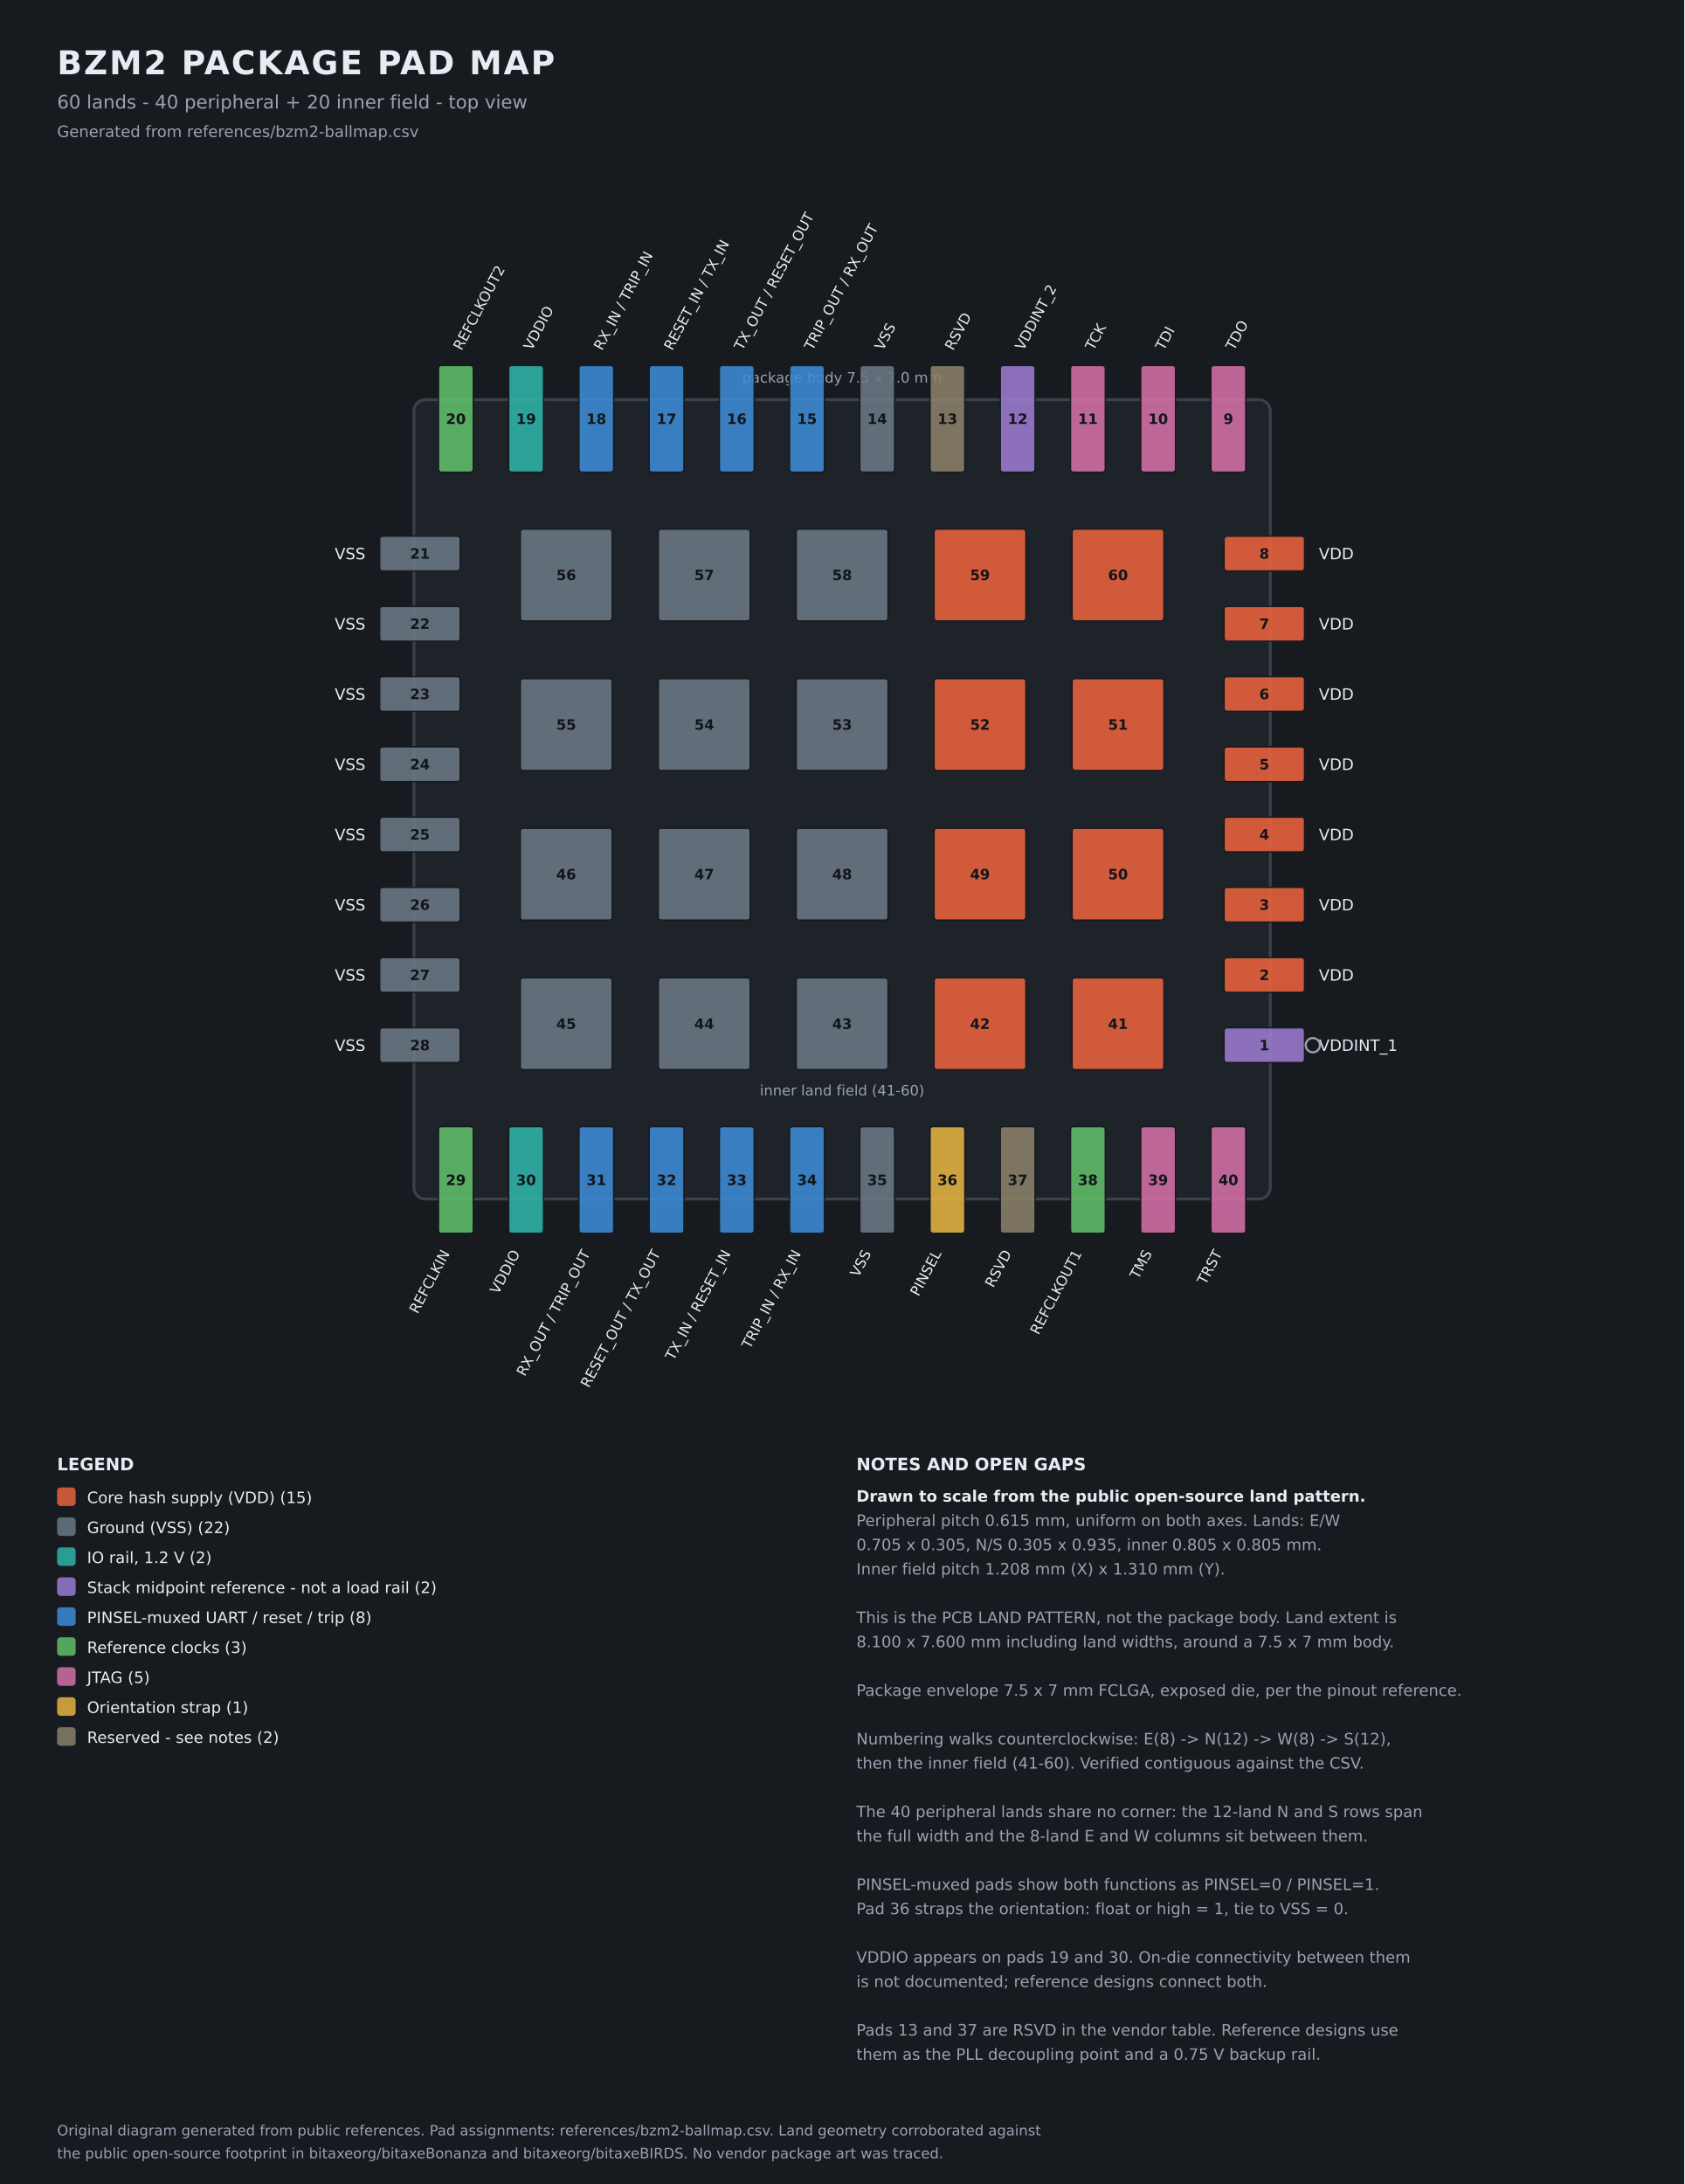
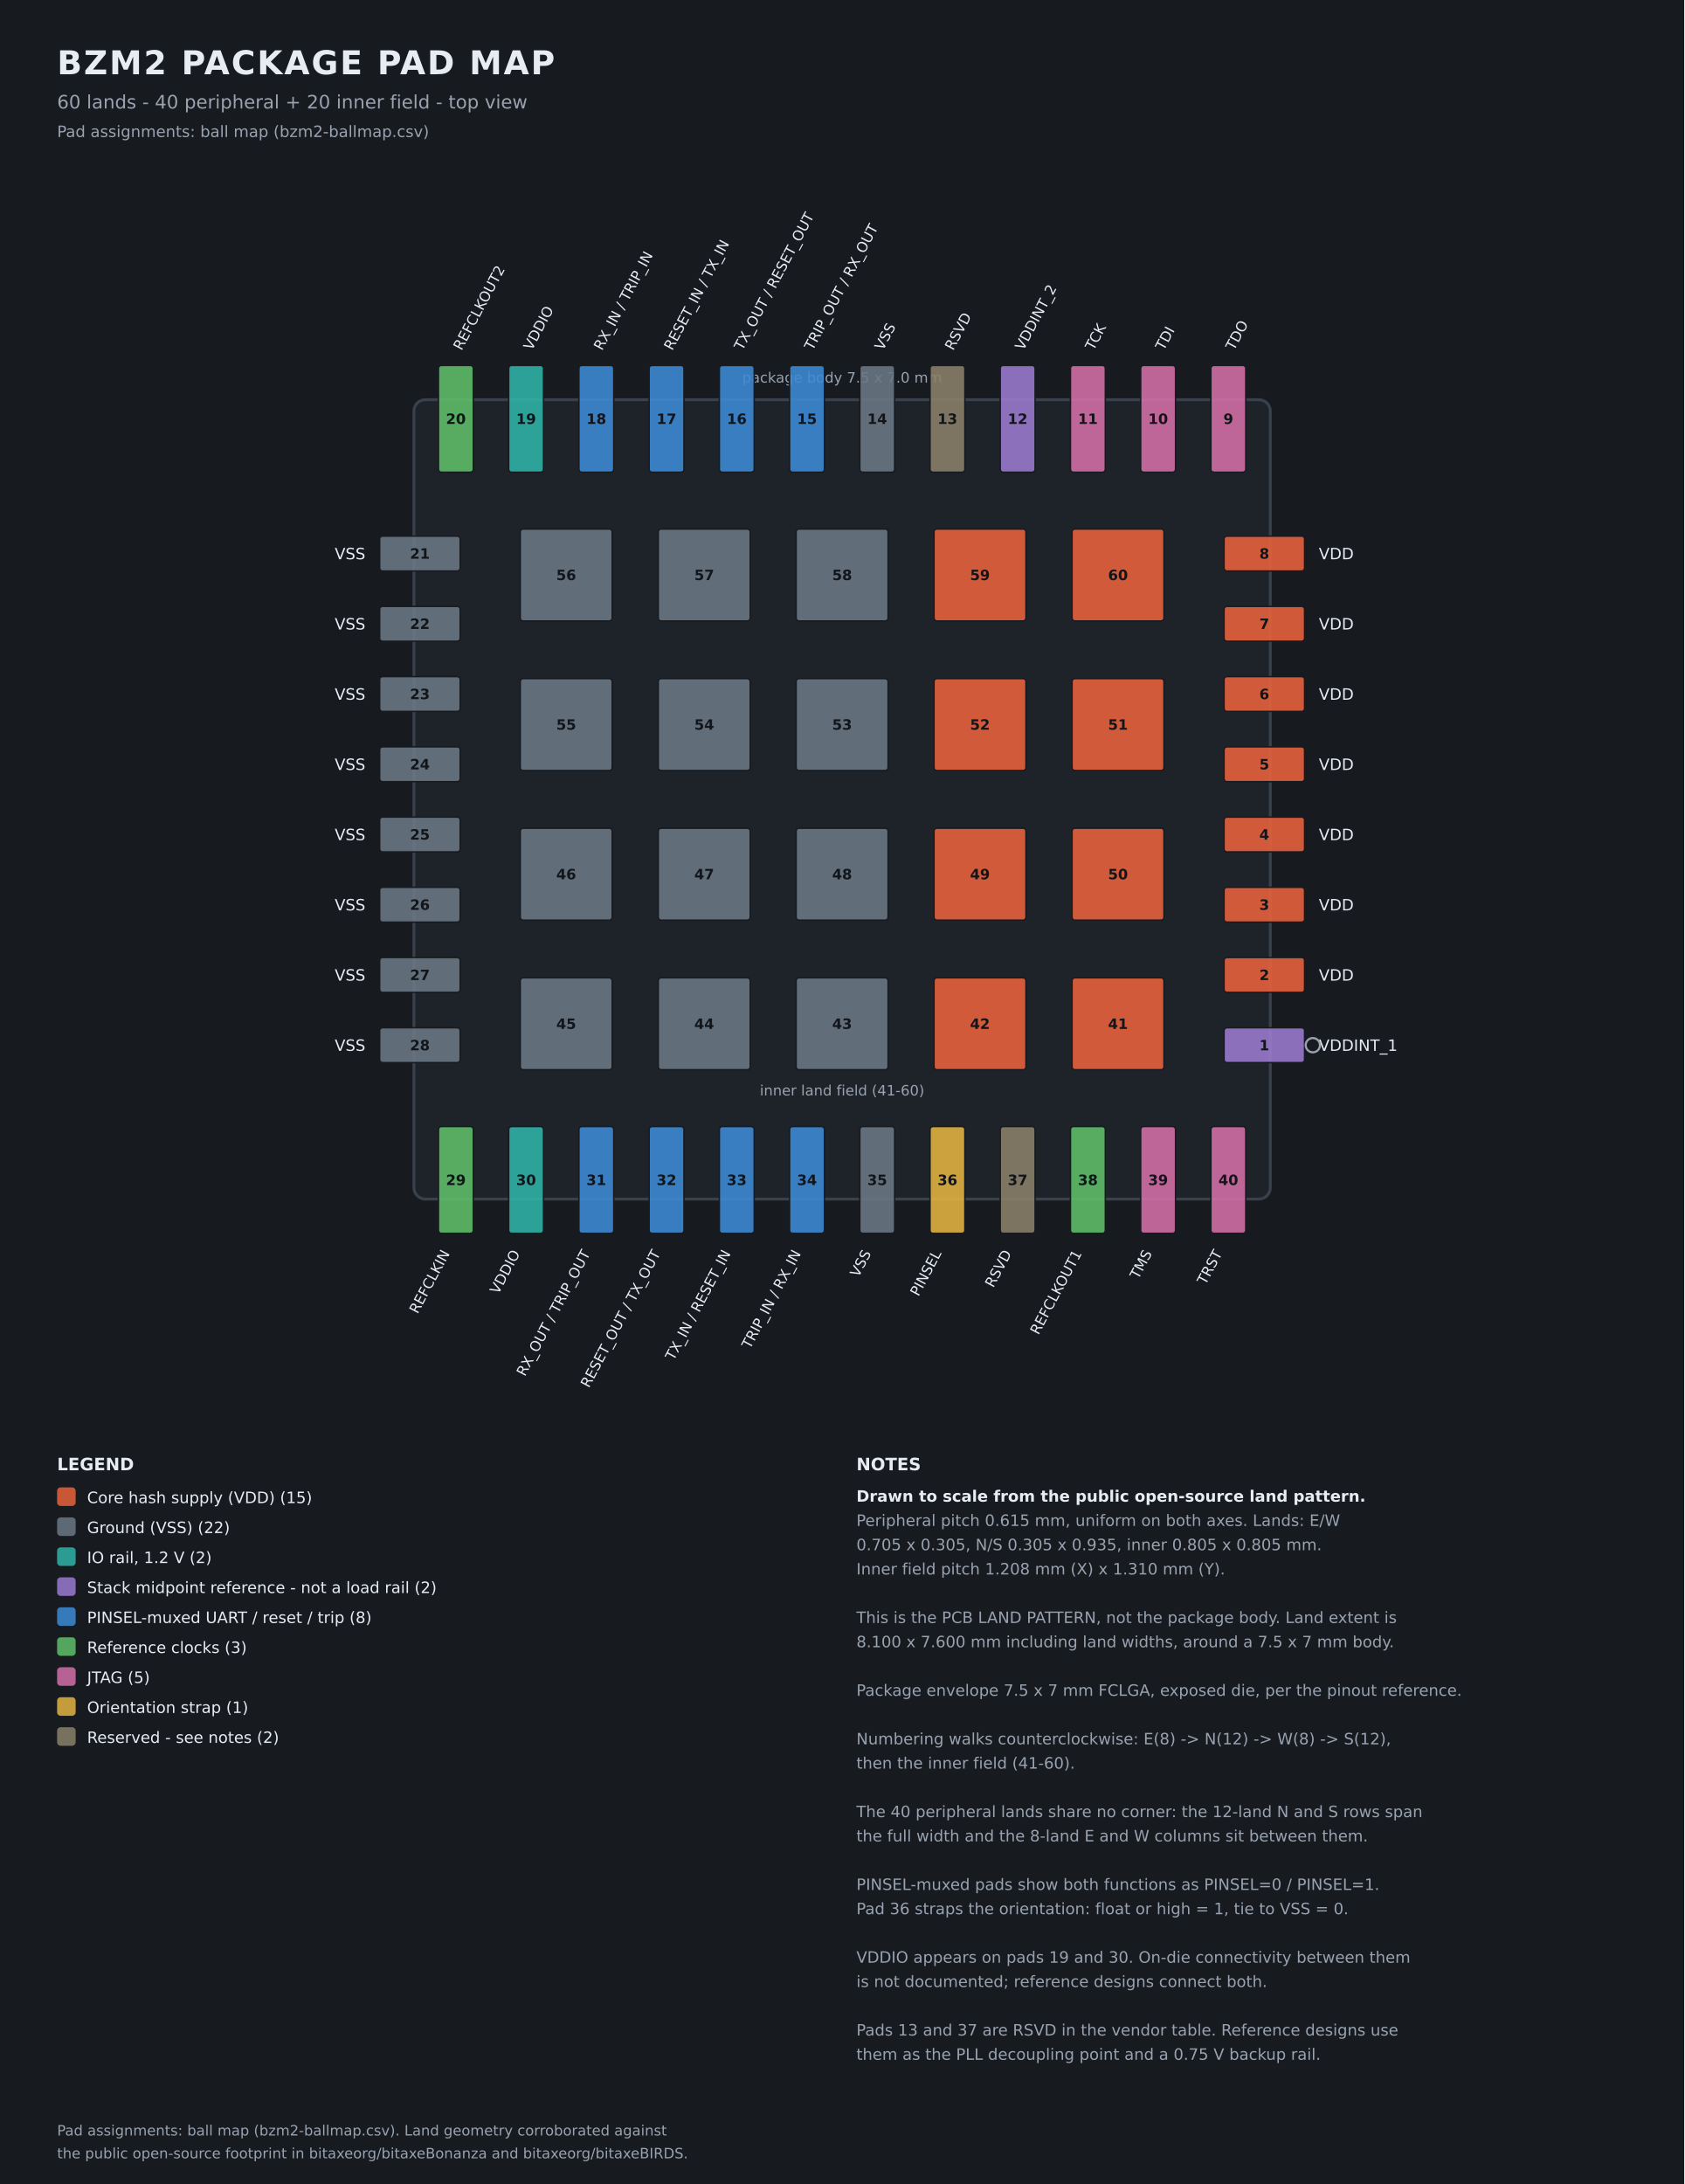
<svg xmlns="http://www.w3.org/2000/svg" viewBox="0 0 1180 1530" width="1180" height="1530" font-family="Ubuntu, 'DejaVu Sans', 'Segoe UI', Helvetica, Arial, sans-serif" role="img" aria-label="BZM2 package pad map, 60 lands, generated from the public ballmap CSV">
  <rect width="1180" height="1530" fill="#171a1f" />
  <text x="40" y="52" font-family="Orbitron, Ubuntu, 'DejaVu Sans', Helvetica, Arial, sans-serif" font-size="23" font-weight="700" fill="#e7ecf2" letter-spacing="1.2">BZM2 PACKAGE PAD MAP</text>
  <text x="40.0" y="76.0" font-family="Ubuntu, 'DejaVu Sans', 'Segoe UI', Helvetica, Arial, sans-serif" font-size="13" font-weight="500" fill="#98a2b0" text-anchor="start">60 lands - 40 peripheral + 20 inner field - top view</text>
-   <text x="40.0" y="96.0" font-family="Ubuntu, 'DejaVu Sans', 'Segoe UI', Helvetica, Arial, sans-serif" font-size="11" font-weight="500" fill="#98a2b0" text-anchor="start">Generated from references/bzm2-ballmap.csv</text>
+   <text x="40.0" y="96.0" font-family="Ubuntu, 'DejaVu Sans', 'Segoe UI', Helvetica, Arial, sans-serif" font-size="11" font-weight="500" fill="#98a2b0" text-anchor="start">Pad assignments: ball map (bzm2-ballmap.csv)</text>
  <rect x="290.0" y="280.0" width="600.0" height="560.0" rx="8" fill="#1e232a" stroke="#39414d" stroke-width="2" />
  <text x="590.0" y="268.0" font-family="Ubuntu, 'DejaVu Sans', 'Segoe UI', Helvetica, Arial, sans-serif" font-size="10" font-weight="500" fill="#98a2b0" text-anchor="middle">package body 7.5 x 7.0 mm</text>
  <rect x="857.6" y="720.0" width="56.4" height="24.4" rx="2" fill="#9a7bd0" fill-opacity="0.88" stroke="#171a1f" stroke-width="1" />
  <text x="885.8" y="735.8" font-family="Ubuntu, 'DejaVu Sans', 'Segoe UI', Helvetica, Arial, sans-serif" font-size="10" font-weight="700" fill="#12151a" text-anchor="middle">1</text>
  <text x="924.0" y="736.2" font-family="Ubuntu, 'DejaVu Sans', 'Segoe UI', Helvetica, Arial, sans-serif" font-size="11" font-weight="500" fill="#e7ecf2" text-anchor="start">VDDINT_1</text>
  <rect x="857.6" y="670.8" width="56.4" height="24.4" rx="2" fill="#e8623c" fill-opacity="0.88" stroke="#171a1f" stroke-width="1" />
  <text x="885.8" y="686.6" font-family="Ubuntu, 'DejaVu Sans', 'Segoe UI', Helvetica, Arial, sans-serif" font-size="10" font-weight="700" fill="#12151a" text-anchor="middle">2</text>
  <text x="924.0" y="687.0" font-family="Ubuntu, 'DejaVu Sans', 'Segoe UI', Helvetica, Arial, sans-serif" font-size="11" font-weight="500" fill="#e7ecf2" text-anchor="start">VDD</text>
  <rect x="857.6" y="621.6" width="56.4" height="24.4" rx="2" fill="#e8623c" fill-opacity="0.88" stroke="#171a1f" stroke-width="1" />
  <text x="885.8" y="637.4" font-family="Ubuntu, 'DejaVu Sans', 'Segoe UI', Helvetica, Arial, sans-serif" font-size="10" font-weight="700" fill="#12151a" text-anchor="middle">3</text>
  <text x="924.0" y="637.8" font-family="Ubuntu, 'DejaVu Sans', 'Segoe UI', Helvetica, Arial, sans-serif" font-size="11" font-weight="500" fill="#e7ecf2" text-anchor="start">VDD</text>
  <rect x="857.6" y="572.4" width="56.4" height="24.4" rx="2" fill="#e8623c" fill-opacity="0.88" stroke="#171a1f" stroke-width="1" />
  <text x="885.8" y="588.2" font-family="Ubuntu, 'DejaVu Sans', 'Segoe UI', Helvetica, Arial, sans-serif" font-size="10" font-weight="700" fill="#12151a" text-anchor="middle">4</text>
  <text x="924.0" y="588.6" font-family="Ubuntu, 'DejaVu Sans', 'Segoe UI', Helvetica, Arial, sans-serif" font-size="11" font-weight="500" fill="#e7ecf2" text-anchor="start">VDD</text>
  <rect x="857.6" y="523.2" width="56.4" height="24.4" rx="2" fill="#e8623c" fill-opacity="0.88" stroke="#171a1f" stroke-width="1" />
  <text x="885.8" y="539.0" font-family="Ubuntu, 'DejaVu Sans', 'Segoe UI', Helvetica, Arial, sans-serif" font-size="10" font-weight="700" fill="#12151a" text-anchor="middle">5</text>
  <text x="924.0" y="539.4" font-family="Ubuntu, 'DejaVu Sans', 'Segoe UI', Helvetica, Arial, sans-serif" font-size="11" font-weight="500" fill="#e7ecf2" text-anchor="start">VDD</text>
  <rect x="857.6" y="474.0" width="56.4" height="24.4" rx="2" fill="#e8623c" fill-opacity="0.88" stroke="#171a1f" stroke-width="1" />
  <text x="885.8" y="489.8" font-family="Ubuntu, 'DejaVu Sans', 'Segoe UI', Helvetica, Arial, sans-serif" font-size="10" font-weight="700" fill="#12151a" text-anchor="middle">6</text>
  <text x="924.0" y="490.2" font-family="Ubuntu, 'DejaVu Sans', 'Segoe UI', Helvetica, Arial, sans-serif" font-size="11" font-weight="500" fill="#e7ecf2" text-anchor="start">VDD</text>
  <rect x="857.6" y="424.8" width="56.4" height="24.4" rx="2" fill="#e8623c" fill-opacity="0.88" stroke="#171a1f" stroke-width="1" />
  <text x="885.8" y="440.6" font-family="Ubuntu, 'DejaVu Sans', 'Segoe UI', Helvetica, Arial, sans-serif" font-size="10" font-weight="700" fill="#12151a" text-anchor="middle">7</text>
  <text x="924.0" y="441.0" font-family="Ubuntu, 'DejaVu Sans', 'Segoe UI', Helvetica, Arial, sans-serif" font-size="11" font-weight="500" fill="#e7ecf2" text-anchor="start">VDD</text>
  <rect x="857.6" y="375.6" width="56.4" height="24.4" rx="2" fill="#e8623c" fill-opacity="0.88" stroke="#171a1f" stroke-width="1" />
  <text x="885.8" y="391.4" font-family="Ubuntu, 'DejaVu Sans', 'Segoe UI', Helvetica, Arial, sans-serif" font-size="10" font-weight="700" fill="#12151a" text-anchor="middle">8</text>
  <text x="924.0" y="391.8" font-family="Ubuntu, 'DejaVu Sans', 'Segoe UI', Helvetica, Arial, sans-serif" font-size="11" font-weight="500" fill="#e7ecf2" text-anchor="start">VDD</text>
  <rect x="848.4" y="256.0" width="24.4" height="74.8" rx="2" fill="#d46fa8" fill-opacity="0.88" stroke="#171a1f" stroke-width="1" />
  <text x="860.6" y="297.0" font-family="Ubuntu, 'DejaVu Sans', 'Segoe UI', Helvetica, Arial, sans-serif" font-size="10" font-weight="700" fill="#12151a" text-anchor="middle">9</text>
  <text x="864.6" y="246.0" font-family="Ubuntu, 'DejaVu Sans', 'Segoe UI', Helvetica, Arial, sans-serif" font-size="10" font-weight="500" fill="#e7ecf2" text-anchor="start" transform="rotate(-62 864.6 246.0)">TDO</text>
  <rect x="799.2" y="256.0" width="24.4" height="74.8" rx="2" fill="#d46fa8" fill-opacity="0.88" stroke="#171a1f" stroke-width="1" />
  <text x="811.4" y="297.0" font-family="Ubuntu, 'DejaVu Sans', 'Segoe UI', Helvetica, Arial, sans-serif" font-size="10" font-weight="700" fill="#12151a" text-anchor="middle">10</text>
  <text x="815.4" y="246.0" font-family="Ubuntu, 'DejaVu Sans', 'Segoe UI', Helvetica, Arial, sans-serif" font-size="10" font-weight="500" fill="#e7ecf2" text-anchor="start" transform="rotate(-62 815.4 246.0)">TDI</text>
  <rect x="750.0" y="256.0" width="24.4" height="74.8" rx="2" fill="#d46fa8" fill-opacity="0.88" stroke="#171a1f" stroke-width="1" />
  <text x="762.2" y="297.0" font-family="Ubuntu, 'DejaVu Sans', 'Segoe UI', Helvetica, Arial, sans-serif" font-size="10" font-weight="700" fill="#12151a" text-anchor="middle">11</text>
  <text x="766.2" y="246.0" font-family="Ubuntu, 'DejaVu Sans', 'Segoe UI', Helvetica, Arial, sans-serif" font-size="10" font-weight="500" fill="#e7ecf2" text-anchor="start" transform="rotate(-62 766.2 246.0)">TCK</text>
  <rect x="700.8" y="256.0" width="24.4" height="74.8" rx="2" fill="#9a7bd0" fill-opacity="0.88" stroke="#171a1f" stroke-width="1" />
  <text x="713.0" y="297.0" font-family="Ubuntu, 'DejaVu Sans', 'Segoe UI', Helvetica, Arial, sans-serif" font-size="10" font-weight="700" fill="#12151a" text-anchor="middle">12</text>
  <text x="717.0" y="246.0" font-family="Ubuntu, 'DejaVu Sans', 'Segoe UI', Helvetica, Arial, sans-serif" font-size="10" font-weight="500" fill="#e7ecf2" text-anchor="start" transform="rotate(-62 717.0 246.0)">VDDINT_2</text>
  <rect x="651.6" y="256.0" width="24.4" height="74.8" rx="2" fill="#8a8069" fill-opacity="0.88" stroke="#171a1f" stroke-width="1" />
  <text x="663.8" y="297.0" font-family="Ubuntu, 'DejaVu Sans', 'Segoe UI', Helvetica, Arial, sans-serif" font-size="10" font-weight="700" fill="#12151a" text-anchor="middle">13</text>
  <text x="667.8" y="246.0" font-family="Ubuntu, 'DejaVu Sans', 'Segoe UI', Helvetica, Arial, sans-serif" font-size="10" font-weight="500" fill="#e7ecf2" text-anchor="start" transform="rotate(-62 667.8 246.0)">RSVD</text>
  <rect x="602.4" y="256.0" width="24.4" height="74.8" rx="2" fill="#6b7785" fill-opacity="0.88" stroke="#171a1f" stroke-width="1" />
  <text x="614.6" y="297.0" font-family="Ubuntu, 'DejaVu Sans', 'Segoe UI', Helvetica, Arial, sans-serif" font-size="10" font-weight="700" fill="#12151a" text-anchor="middle">14</text>
  <text x="618.6" y="246.0" font-family="Ubuntu, 'DejaVu Sans', 'Segoe UI', Helvetica, Arial, sans-serif" font-size="10" font-weight="500" fill="#e7ecf2" text-anchor="start" transform="rotate(-62 618.6 246.0)">VSS</text>
  <rect x="553.2" y="256.0" width="24.4" height="74.8" rx="2" fill="#3d8bd4" fill-opacity="0.88" stroke="#171a1f" stroke-width="1" />
  <text x="565.4" y="297.0" font-family="Ubuntu, 'DejaVu Sans', 'Segoe UI', Helvetica, Arial, sans-serif" font-size="10" font-weight="700" fill="#12151a" text-anchor="middle">15</text>
  <text x="569.4" y="246.0" font-family="Ubuntu, 'DejaVu Sans', 'Segoe UI', Helvetica, Arial, sans-serif" font-size="10" font-weight="500" fill="#e7ecf2" text-anchor="start" transform="rotate(-62 569.4 246.0)">TRIP_OUT / RX_OUT</text>
  <rect x="504.0" y="256.0" width="24.4" height="74.8" rx="2" fill="#3d8bd4" fill-opacity="0.88" stroke="#171a1f" stroke-width="1" />
  <text x="516.2" y="297.0" font-family="Ubuntu, 'DejaVu Sans', 'Segoe UI', Helvetica, Arial, sans-serif" font-size="10" font-weight="700" fill="#12151a" text-anchor="middle">16</text>
  <text x="520.2" y="246.0" font-family="Ubuntu, 'DejaVu Sans', 'Segoe UI', Helvetica, Arial, sans-serif" font-size="10" font-weight="500" fill="#e7ecf2" text-anchor="start" transform="rotate(-62 520.2 246.0)">TX_OUT / RESET_OUT</text>
  <rect x="454.8" y="256.0" width="24.4" height="74.8" rx="2" fill="#3d8bd4" fill-opacity="0.88" stroke="#171a1f" stroke-width="1" />
  <text x="467.0" y="297.0" font-family="Ubuntu, 'DejaVu Sans', 'Segoe UI', Helvetica, Arial, sans-serif" font-size="10" font-weight="700" fill="#12151a" text-anchor="middle">17</text>
  <text x="471.0" y="246.0" font-family="Ubuntu, 'DejaVu Sans', 'Segoe UI', Helvetica, Arial, sans-serif" font-size="10" font-weight="500" fill="#e7ecf2" text-anchor="start" transform="rotate(-62 471.0 246.0)">RESET_IN / TX_IN</text>
  <rect x="405.6" y="256.0" width="24.4" height="74.8" rx="2" fill="#3d8bd4" fill-opacity="0.88" stroke="#171a1f" stroke-width="1" />
  <text x="417.8" y="297.0" font-family="Ubuntu, 'DejaVu Sans', 'Segoe UI', Helvetica, Arial, sans-serif" font-size="10" font-weight="700" fill="#12151a" text-anchor="middle">18</text>
  <text x="421.8" y="246.0" font-family="Ubuntu, 'DejaVu Sans', 'Segoe UI', Helvetica, Arial, sans-serif" font-size="10" font-weight="500" fill="#e7ecf2" text-anchor="start" transform="rotate(-62 421.8 246.0)">RX_IN / TRIP_IN</text>
  <rect x="356.4" y="256.0" width="24.4" height="74.8" rx="2" fill="#2fb3a8" fill-opacity="0.88" stroke="#171a1f" stroke-width="1" />
  <text x="368.6" y="297.0" font-family="Ubuntu, 'DejaVu Sans', 'Segoe UI', Helvetica, Arial, sans-serif" font-size="10" font-weight="700" fill="#12151a" text-anchor="middle">19</text>
  <text x="372.6" y="246.0" font-family="Ubuntu, 'DejaVu Sans', 'Segoe UI', Helvetica, Arial, sans-serif" font-size="10" font-weight="500" fill="#e7ecf2" text-anchor="start" transform="rotate(-62 372.6 246.0)">VDDIO</text>
  <rect x="307.2" y="256.0" width="24.4" height="74.8" rx="2" fill="#5fbf6a" fill-opacity="0.88" stroke="#171a1f" stroke-width="1" />
  <text x="319.4" y="297.0" font-family="Ubuntu, 'DejaVu Sans', 'Segoe UI', Helvetica, Arial, sans-serif" font-size="10" font-weight="700" fill="#12151a" text-anchor="middle">20</text>
  <text x="323.4" y="246.0" font-family="Ubuntu, 'DejaVu Sans', 'Segoe UI', Helvetica, Arial, sans-serif" font-size="10" font-weight="500" fill="#e7ecf2" text-anchor="start" transform="rotate(-62 323.4 246.0)">REFCLKOUT2</text>
  <rect x="266.0" y="375.6" width="56.4" height="24.4" rx="2" fill="#6b7785" fill-opacity="0.88" stroke="#171a1f" stroke-width="1" />
  <text x="294.2" y="391.4" font-family="Ubuntu, 'DejaVu Sans', 'Segoe UI', Helvetica, Arial, sans-serif" font-size="10" font-weight="700" fill="#12151a" text-anchor="middle">21</text>
  <text x="256.0" y="391.8" font-family="Ubuntu, 'DejaVu Sans', 'Segoe UI', Helvetica, Arial, sans-serif" font-size="11" font-weight="500" fill="#e7ecf2" text-anchor="end">VSS</text>
  <rect x="266.0" y="424.8" width="56.4" height="24.4" rx="2" fill="#6b7785" fill-opacity="0.88" stroke="#171a1f" stroke-width="1" />
  <text x="294.2" y="440.6" font-family="Ubuntu, 'DejaVu Sans', 'Segoe UI', Helvetica, Arial, sans-serif" font-size="10" font-weight="700" fill="#12151a" text-anchor="middle">22</text>
  <text x="256.0" y="441.0" font-family="Ubuntu, 'DejaVu Sans', 'Segoe UI', Helvetica, Arial, sans-serif" font-size="11" font-weight="500" fill="#e7ecf2" text-anchor="end">VSS</text>
  <rect x="266.0" y="474.0" width="56.4" height="24.4" rx="2" fill="#6b7785" fill-opacity="0.88" stroke="#171a1f" stroke-width="1" />
  <text x="294.2" y="489.8" font-family="Ubuntu, 'DejaVu Sans', 'Segoe UI', Helvetica, Arial, sans-serif" font-size="10" font-weight="700" fill="#12151a" text-anchor="middle">23</text>
  <text x="256.0" y="490.2" font-family="Ubuntu, 'DejaVu Sans', 'Segoe UI', Helvetica, Arial, sans-serif" font-size="11" font-weight="500" fill="#e7ecf2" text-anchor="end">VSS</text>
  <rect x="266.0" y="523.2" width="56.4" height="24.4" rx="2" fill="#6b7785" fill-opacity="0.88" stroke="#171a1f" stroke-width="1" />
  <text x="294.2" y="539.0" font-family="Ubuntu, 'DejaVu Sans', 'Segoe UI', Helvetica, Arial, sans-serif" font-size="10" font-weight="700" fill="#12151a" text-anchor="middle">24</text>
  <text x="256.0" y="539.4" font-family="Ubuntu, 'DejaVu Sans', 'Segoe UI', Helvetica, Arial, sans-serif" font-size="11" font-weight="500" fill="#e7ecf2" text-anchor="end">VSS</text>
  <rect x="266.0" y="572.4" width="56.4" height="24.4" rx="2" fill="#6b7785" fill-opacity="0.88" stroke="#171a1f" stroke-width="1" />
  <text x="294.2" y="588.2" font-family="Ubuntu, 'DejaVu Sans', 'Segoe UI', Helvetica, Arial, sans-serif" font-size="10" font-weight="700" fill="#12151a" text-anchor="middle">25</text>
  <text x="256.0" y="588.6" font-family="Ubuntu, 'DejaVu Sans', 'Segoe UI', Helvetica, Arial, sans-serif" font-size="11" font-weight="500" fill="#e7ecf2" text-anchor="end">VSS</text>
  <rect x="266.0" y="621.6" width="56.4" height="24.4" rx="2" fill="#6b7785" fill-opacity="0.88" stroke="#171a1f" stroke-width="1" />
  <text x="294.2" y="637.4" font-family="Ubuntu, 'DejaVu Sans', 'Segoe UI', Helvetica, Arial, sans-serif" font-size="10" font-weight="700" fill="#12151a" text-anchor="middle">26</text>
  <text x="256.0" y="637.8" font-family="Ubuntu, 'DejaVu Sans', 'Segoe UI', Helvetica, Arial, sans-serif" font-size="11" font-weight="500" fill="#e7ecf2" text-anchor="end">VSS</text>
  <rect x="266.0" y="670.8" width="56.4" height="24.4" rx="2" fill="#6b7785" fill-opacity="0.88" stroke="#171a1f" stroke-width="1" />
  <text x="294.2" y="686.6" font-family="Ubuntu, 'DejaVu Sans', 'Segoe UI', Helvetica, Arial, sans-serif" font-size="10" font-weight="700" fill="#12151a" text-anchor="middle">27</text>
  <text x="256.0" y="687.0" font-family="Ubuntu, 'DejaVu Sans', 'Segoe UI', Helvetica, Arial, sans-serif" font-size="11" font-weight="500" fill="#e7ecf2" text-anchor="end">VSS</text>
  <rect x="266.0" y="720.0" width="56.4" height="24.4" rx="2" fill="#6b7785" fill-opacity="0.88" stroke="#171a1f" stroke-width="1" />
  <text x="294.2" y="735.8" font-family="Ubuntu, 'DejaVu Sans', 'Segoe UI', Helvetica, Arial, sans-serif" font-size="10" font-weight="700" fill="#12151a" text-anchor="middle">28</text>
  <text x="256.0" y="736.2" font-family="Ubuntu, 'DejaVu Sans', 'Segoe UI', Helvetica, Arial, sans-serif" font-size="11" font-weight="500" fill="#e7ecf2" text-anchor="end">VSS</text>
  <rect x="307.2" y="789.2" width="24.4" height="74.8" rx="2" fill="#5fbf6a" fill-opacity="0.88" stroke="#171a1f" stroke-width="1" />
  <text x="319.4" y="830.2" font-family="Ubuntu, 'DejaVu Sans', 'Segoe UI', Helvetica, Arial, sans-serif" font-size="10" font-weight="700" fill="#12151a" text-anchor="middle">29</text>
  <text x="315.4" y="878.0" font-family="Ubuntu, 'DejaVu Sans', 'Segoe UI', Helvetica, Arial, sans-serif" font-size="10" font-weight="500" fill="#e7ecf2" text-anchor="end" transform="rotate(-62 315.4 878.0)">REFCLKIN</text>
  <rect x="356.4" y="789.2" width="24.4" height="74.8" rx="2" fill="#2fb3a8" fill-opacity="0.88" stroke="#171a1f" stroke-width="1" />
  <text x="368.6" y="830.2" font-family="Ubuntu, 'DejaVu Sans', 'Segoe UI', Helvetica, Arial, sans-serif" font-size="10" font-weight="700" fill="#12151a" text-anchor="middle">30</text>
  <text x="364.6" y="878.0" font-family="Ubuntu, 'DejaVu Sans', 'Segoe UI', Helvetica, Arial, sans-serif" font-size="10" font-weight="500" fill="#e7ecf2" text-anchor="end" transform="rotate(-62 364.6 878.0)">VDDIO</text>
  <rect x="405.6" y="789.2" width="24.4" height="74.8" rx="2" fill="#3d8bd4" fill-opacity="0.88" stroke="#171a1f" stroke-width="1" />
  <text x="417.8" y="830.2" font-family="Ubuntu, 'DejaVu Sans', 'Segoe UI', Helvetica, Arial, sans-serif" font-size="10" font-weight="700" fill="#12151a" text-anchor="middle">31</text>
  <text x="413.8" y="878.0" font-family="Ubuntu, 'DejaVu Sans', 'Segoe UI', Helvetica, Arial, sans-serif" font-size="10" font-weight="500" fill="#e7ecf2" text-anchor="end" transform="rotate(-62 413.8 878.0)">RX_OUT / TRIP_OUT</text>
  <rect x="454.8" y="789.2" width="24.4" height="74.8" rx="2" fill="#3d8bd4" fill-opacity="0.88" stroke="#171a1f" stroke-width="1" />
  <text x="467.0" y="830.2" font-family="Ubuntu, 'DejaVu Sans', 'Segoe UI', Helvetica, Arial, sans-serif" font-size="10" font-weight="700" fill="#12151a" text-anchor="middle">32</text>
  <text x="463.0" y="878.0" font-family="Ubuntu, 'DejaVu Sans', 'Segoe UI', Helvetica, Arial, sans-serif" font-size="10" font-weight="500" fill="#e7ecf2" text-anchor="end" transform="rotate(-62 463.0 878.0)">RESET_OUT / TX_OUT</text>
  <rect x="504.0" y="789.2" width="24.4" height="74.8" rx="2" fill="#3d8bd4" fill-opacity="0.88" stroke="#171a1f" stroke-width="1" />
  <text x="516.2" y="830.2" font-family="Ubuntu, 'DejaVu Sans', 'Segoe UI', Helvetica, Arial, sans-serif" font-size="10" font-weight="700" fill="#12151a" text-anchor="middle">33</text>
  <text x="512.2" y="878.0" font-family="Ubuntu, 'DejaVu Sans', 'Segoe UI', Helvetica, Arial, sans-serif" font-size="10" font-weight="500" fill="#e7ecf2" text-anchor="end" transform="rotate(-62 512.2 878.0)">TX_IN / RESET_IN</text>
  <rect x="553.2" y="789.2" width="24.4" height="74.8" rx="2" fill="#3d8bd4" fill-opacity="0.88" stroke="#171a1f" stroke-width="1" />
  <text x="565.4" y="830.2" font-family="Ubuntu, 'DejaVu Sans', 'Segoe UI', Helvetica, Arial, sans-serif" font-size="10" font-weight="700" fill="#12151a" text-anchor="middle">34</text>
  <text x="561.4" y="878.0" font-family="Ubuntu, 'DejaVu Sans', 'Segoe UI', Helvetica, Arial, sans-serif" font-size="10" font-weight="500" fill="#e7ecf2" text-anchor="end" transform="rotate(-62 561.4 878.0)">TRIP_IN / RX_IN</text>
  <rect x="602.4" y="789.2" width="24.4" height="74.8" rx="2" fill="#6b7785" fill-opacity="0.88" stroke="#171a1f" stroke-width="1" />
  <text x="614.6" y="830.2" font-family="Ubuntu, 'DejaVu Sans', 'Segoe UI', Helvetica, Arial, sans-serif" font-size="10" font-weight="700" fill="#12151a" text-anchor="middle">35</text>
  <text x="610.6" y="878.0" font-family="Ubuntu, 'DejaVu Sans', 'Segoe UI', Helvetica, Arial, sans-serif" font-size="10" font-weight="500" fill="#e7ecf2" text-anchor="end" transform="rotate(-62 610.6 878.0)">VSS</text>
  <rect x="651.6" y="789.2" width="24.4" height="74.8" rx="2" fill="#e3b341" fill-opacity="0.88" stroke="#171a1f" stroke-width="1" />
  <text x="663.8" y="830.2" font-family="Ubuntu, 'DejaVu Sans', 'Segoe UI', Helvetica, Arial, sans-serif" font-size="10" font-weight="700" fill="#12151a" text-anchor="middle">36</text>
  <text x="659.8" y="878.0" font-family="Ubuntu, 'DejaVu Sans', 'Segoe UI', Helvetica, Arial, sans-serif" font-size="10" font-weight="500" fill="#e7ecf2" text-anchor="end" transform="rotate(-62 659.8 878.0)">PINSEL</text>
  <rect x="700.8" y="789.2" width="24.4" height="74.8" rx="2" fill="#8a8069" fill-opacity="0.88" stroke="#171a1f" stroke-width="1" />
  <text x="713.0" y="830.2" font-family="Ubuntu, 'DejaVu Sans', 'Segoe UI', Helvetica, Arial, sans-serif" font-size="10" font-weight="700" fill="#12151a" text-anchor="middle">37</text>
  <text x="709.0" y="878.0" font-family="Ubuntu, 'DejaVu Sans', 'Segoe UI', Helvetica, Arial, sans-serif" font-size="10" font-weight="500" fill="#e7ecf2" text-anchor="end" transform="rotate(-62 709.0 878.0)">RSVD</text>
  <rect x="750.0" y="789.2" width="24.4" height="74.8" rx="2" fill="#5fbf6a" fill-opacity="0.88" stroke="#171a1f" stroke-width="1" />
  <text x="762.2" y="830.2" font-family="Ubuntu, 'DejaVu Sans', 'Segoe UI', Helvetica, Arial, sans-serif" font-size="10" font-weight="700" fill="#12151a" text-anchor="middle">38</text>
  <text x="758.2" y="878.0" font-family="Ubuntu, 'DejaVu Sans', 'Segoe UI', Helvetica, Arial, sans-serif" font-size="10" font-weight="500" fill="#e7ecf2" text-anchor="end" transform="rotate(-62 758.2 878.0)">REFCLKOUT1</text>
  <rect x="799.2" y="789.2" width="24.4" height="74.8" rx="2" fill="#d46fa8" fill-opacity="0.88" stroke="#171a1f" stroke-width="1" />
  <text x="811.4" y="830.2" font-family="Ubuntu, 'DejaVu Sans', 'Segoe UI', Helvetica, Arial, sans-serif" font-size="10" font-weight="700" fill="#12151a" text-anchor="middle">39</text>
  <text x="807.4" y="878.0" font-family="Ubuntu, 'DejaVu Sans', 'Segoe UI', Helvetica, Arial, sans-serif" font-size="10" font-weight="500" fill="#e7ecf2" text-anchor="end" transform="rotate(-62 807.4 878.0)">TMS</text>
  <rect x="848.4" y="789.2" width="24.4" height="74.8" rx="2" fill="#d46fa8" fill-opacity="0.88" stroke="#171a1f" stroke-width="1" />
  <text x="860.6" y="830.2" font-family="Ubuntu, 'DejaVu Sans', 'Segoe UI', Helvetica, Arial, sans-serif" font-size="10" font-weight="700" fill="#12151a" text-anchor="middle">40</text>
  <text x="856.6" y="878.0" font-family="Ubuntu, 'DejaVu Sans', 'Segoe UI', Helvetica, Arial, sans-serif" font-size="10" font-weight="500" fill="#e7ecf2" text-anchor="end" transform="rotate(-62 856.6 878.0)">TRST</text>
  <rect x="364.5" y="370.6" width="64.4" height="64.4" rx="2" fill="#6b7785" fill-opacity="0.88" stroke="#171a1f" stroke-width="1" />
  <text x="396.7" y="406.4" font-family="Ubuntu, 'DejaVu Sans', 'Segoe UI', Helvetica, Arial, sans-serif" font-size="10" font-weight="700" fill="#12151a" text-anchor="middle">56</text>
  <rect x="461.2" y="370.6" width="64.4" height="64.4" rx="2" fill="#6b7785" fill-opacity="0.88" stroke="#171a1f" stroke-width="1" />
  <text x="493.4" y="406.4" font-family="Ubuntu, 'DejaVu Sans', 'Segoe UI', Helvetica, Arial, sans-serif" font-size="10" font-weight="700" fill="#12151a" text-anchor="middle">57</text>
  <rect x="557.8" y="370.6" width="64.4" height="64.4" rx="2" fill="#6b7785" fill-opacity="0.88" stroke="#171a1f" stroke-width="1" />
  <text x="590.0" y="406.4" font-family="Ubuntu, 'DejaVu Sans', 'Segoe UI', Helvetica, Arial, sans-serif" font-size="10" font-weight="700" fill="#12151a" text-anchor="middle">58</text>
  <rect x="654.4" y="370.6" width="64.4" height="64.4" rx="2" fill="#e8623c" fill-opacity="0.88" stroke="#171a1f" stroke-width="1" />
  <text x="686.6" y="406.4" font-family="Ubuntu, 'DejaVu Sans', 'Segoe UI', Helvetica, Arial, sans-serif" font-size="10" font-weight="700" fill="#12151a" text-anchor="middle">59</text>
  <rect x="751.1" y="370.6" width="64.4" height="64.4" rx="2" fill="#e8623c" fill-opacity="0.88" stroke="#171a1f" stroke-width="1" />
  <text x="783.3" y="406.4" font-family="Ubuntu, 'DejaVu Sans', 'Segoe UI', Helvetica, Arial, sans-serif" font-size="10" font-weight="700" fill="#12151a" text-anchor="middle">60</text>
  <rect x="364.5" y="475.4" width="64.4" height="64.4" rx="2" fill="#6b7785" fill-opacity="0.88" stroke="#171a1f" stroke-width="1" />
  <text x="396.7" y="511.2" font-family="Ubuntu, 'DejaVu Sans', 'Segoe UI', Helvetica, Arial, sans-serif" font-size="10" font-weight="700" fill="#12151a" text-anchor="middle">55</text>
  <rect x="461.2" y="475.4" width="64.4" height="64.4" rx="2" fill="#6b7785" fill-opacity="0.88" stroke="#171a1f" stroke-width="1" />
  <text x="493.4" y="511.2" font-family="Ubuntu, 'DejaVu Sans', 'Segoe UI', Helvetica, Arial, sans-serif" font-size="10" font-weight="700" fill="#12151a" text-anchor="middle">54</text>
  <rect x="557.8" y="475.4" width="64.4" height="64.4" rx="2" fill="#6b7785" fill-opacity="0.88" stroke="#171a1f" stroke-width="1" />
  <text x="590.0" y="511.2" font-family="Ubuntu, 'DejaVu Sans', 'Segoe UI', Helvetica, Arial, sans-serif" font-size="10" font-weight="700" fill="#12151a" text-anchor="middle">53</text>
  <rect x="654.4" y="475.4" width="64.4" height="64.4" rx="2" fill="#e8623c" fill-opacity="0.88" stroke="#171a1f" stroke-width="1" />
  <text x="686.6" y="511.2" font-family="Ubuntu, 'DejaVu Sans', 'Segoe UI', Helvetica, Arial, sans-serif" font-size="10" font-weight="700" fill="#12151a" text-anchor="middle">52</text>
  <rect x="751.1" y="475.4" width="64.4" height="64.4" rx="2" fill="#e8623c" fill-opacity="0.88" stroke="#171a1f" stroke-width="1" />
  <text x="783.3" y="511.2" font-family="Ubuntu, 'DejaVu Sans', 'Segoe UI', Helvetica, Arial, sans-serif" font-size="10" font-weight="700" fill="#12151a" text-anchor="middle">51</text>
  <rect x="364.5" y="580.2" width="64.4" height="64.4" rx="2" fill="#6b7785" fill-opacity="0.88" stroke="#171a1f" stroke-width="1" />
  <text x="396.7" y="616.0" font-family="Ubuntu, 'DejaVu Sans', 'Segoe UI', Helvetica, Arial, sans-serif" font-size="10" font-weight="700" fill="#12151a" text-anchor="middle">46</text>
  <rect x="461.2" y="580.2" width="64.4" height="64.4" rx="2" fill="#6b7785" fill-opacity="0.88" stroke="#171a1f" stroke-width="1" />
  <text x="493.4" y="616.0" font-family="Ubuntu, 'DejaVu Sans', 'Segoe UI', Helvetica, Arial, sans-serif" font-size="10" font-weight="700" fill="#12151a" text-anchor="middle">47</text>
  <rect x="557.8" y="580.2" width="64.4" height="64.4" rx="2" fill="#6b7785" fill-opacity="0.88" stroke="#171a1f" stroke-width="1" />
  <text x="590.0" y="616.0" font-family="Ubuntu, 'DejaVu Sans', 'Segoe UI', Helvetica, Arial, sans-serif" font-size="10" font-weight="700" fill="#12151a" text-anchor="middle">48</text>
  <rect x="654.4" y="580.2" width="64.4" height="64.4" rx="2" fill="#e8623c" fill-opacity="0.88" stroke="#171a1f" stroke-width="1" />
  <text x="686.6" y="616.0" font-family="Ubuntu, 'DejaVu Sans', 'Segoe UI', Helvetica, Arial, sans-serif" font-size="10" font-weight="700" fill="#12151a" text-anchor="middle">49</text>
  <rect x="751.1" y="580.2" width="64.4" height="64.4" rx="2" fill="#e8623c" fill-opacity="0.88" stroke="#171a1f" stroke-width="1" />
  <text x="783.3" y="616.0" font-family="Ubuntu, 'DejaVu Sans', 'Segoe UI', Helvetica, Arial, sans-serif" font-size="10" font-weight="700" fill="#12151a" text-anchor="middle">50</text>
  <rect x="364.5" y="685.0" width="64.4" height="64.4" rx="2" fill="#6b7785" fill-opacity="0.88" stroke="#171a1f" stroke-width="1" />
  <text x="396.7" y="720.8" font-family="Ubuntu, 'DejaVu Sans', 'Segoe UI', Helvetica, Arial, sans-serif" font-size="10" font-weight="700" fill="#12151a" text-anchor="middle">45</text>
  <rect x="461.2" y="685.0" width="64.4" height="64.4" rx="2" fill="#6b7785" fill-opacity="0.88" stroke="#171a1f" stroke-width="1" />
  <text x="493.4" y="720.8" font-family="Ubuntu, 'DejaVu Sans', 'Segoe UI', Helvetica, Arial, sans-serif" font-size="10" font-weight="700" fill="#12151a" text-anchor="middle">44</text>
  <rect x="557.8" y="685.0" width="64.4" height="64.4" rx="2" fill="#6b7785" fill-opacity="0.88" stroke="#171a1f" stroke-width="1" />
  <text x="590.0" y="720.8" font-family="Ubuntu, 'DejaVu Sans', 'Segoe UI', Helvetica, Arial, sans-serif" font-size="10" font-weight="700" fill="#12151a" text-anchor="middle">43</text>
  <rect x="654.4" y="685.0" width="64.4" height="64.4" rx="2" fill="#e8623c" fill-opacity="0.88" stroke="#171a1f" stroke-width="1" />
  <text x="686.6" y="720.8" font-family="Ubuntu, 'DejaVu Sans', 'Segoe UI', Helvetica, Arial, sans-serif" font-size="10" font-weight="700" fill="#12151a" text-anchor="middle">42</text>
  <rect x="751.1" y="685.0" width="64.4" height="64.4" rx="2" fill="#e8623c" fill-opacity="0.88" stroke="#171a1f" stroke-width="1" />
  <text x="783.3" y="720.8" font-family="Ubuntu, 'DejaVu Sans', 'Segoe UI', Helvetica, Arial, sans-serif" font-size="10" font-weight="700" fill="#12151a" text-anchor="middle">41</text>
  <text x="590.0" y="767.4" font-family="Ubuntu, 'DejaVu Sans', 'Segoe UI', Helvetica, Arial, sans-serif" font-size="10" font-weight="500" fill="#98a2b0" text-anchor="middle">inner land field (41-60)</text>
  <circle cx="919.8" cy="732.2" r="5" fill="none" stroke="#98a2b0" stroke-width="1.5" />
  <text x="40.0" y="1030.0" font-family="Ubuntu, 'DejaVu Sans', 'Segoe UI', Helvetica, Arial, sans-serif" font-size="12" font-weight="700" fill="#e7ecf2" text-anchor="start">LEGEND</text>
  <rect x="40" y="1042" width="13" height="13" rx="2.5" fill="#e8623c" fill-opacity="0.85" />
  <text x="61.0" y="1053.0" font-family="Ubuntu, 'DejaVu Sans', 'Segoe UI', Helvetica, Arial, sans-serif" font-size="11" font-weight="500" fill="#e7ecf2" text-anchor="start">Core hash supply (VDD)  (15)</text>
  <rect x="40" y="1063" width="13" height="13" rx="2.5" fill="#6b7785" fill-opacity="0.85" />
  <text x="61.0" y="1074.0" font-family="Ubuntu, 'DejaVu Sans', 'Segoe UI', Helvetica, Arial, sans-serif" font-size="11" font-weight="500" fill="#e7ecf2" text-anchor="start">Ground (VSS)  (22)</text>
  <rect x="40" y="1084" width="13" height="13" rx="2.5" fill="#2fb3a8" fill-opacity="0.85" />
  <text x="61.0" y="1095.0" font-family="Ubuntu, 'DejaVu Sans', 'Segoe UI', Helvetica, Arial, sans-serif" font-size="11" font-weight="500" fill="#e7ecf2" text-anchor="start">IO rail, 1.2 V  (2)</text>
  <rect x="40" y="1105" width="13" height="13" rx="2.5" fill="#9a7bd0" fill-opacity="0.85" />
  <text x="61.0" y="1116.0" font-family="Ubuntu, 'DejaVu Sans', 'Segoe UI', Helvetica, Arial, sans-serif" font-size="11" font-weight="500" fill="#e7ecf2" text-anchor="start">Stack midpoint reference - not a load rail  (2)</text>
  <rect x="40" y="1126" width="13" height="13" rx="2.5" fill="#3d8bd4" fill-opacity="0.85" />
  <text x="61.0" y="1137.0" font-family="Ubuntu, 'DejaVu Sans', 'Segoe UI', Helvetica, Arial, sans-serif" font-size="11" font-weight="500" fill="#e7ecf2" text-anchor="start">PINSEL-muxed UART / reset / trip  (8)</text>
  <rect x="40" y="1147" width="13" height="13" rx="2.5" fill="#5fbf6a" fill-opacity="0.85" />
  <text x="61.0" y="1158.0" font-family="Ubuntu, 'DejaVu Sans', 'Segoe UI', Helvetica, Arial, sans-serif" font-size="11" font-weight="500" fill="#e7ecf2" text-anchor="start">Reference clocks  (3)</text>
  <rect x="40" y="1168" width="13" height="13" rx="2.5" fill="#d46fa8" fill-opacity="0.85" />
  <text x="61.0" y="1179.0" font-family="Ubuntu, 'DejaVu Sans', 'Segoe UI', Helvetica, Arial, sans-serif" font-size="11" font-weight="500" fill="#e7ecf2" text-anchor="start">JTAG  (5)</text>
  <rect x="40" y="1189" width="13" height="13" rx="2.5" fill="#e3b341" fill-opacity="0.85" />
  <text x="61.0" y="1200.0" font-family="Ubuntu, 'DejaVu Sans', 'Segoe UI', Helvetica, Arial, sans-serif" font-size="11" font-weight="500" fill="#e7ecf2" text-anchor="start">Orientation strap  (1)</text>
  <rect x="40" y="1210" width="13" height="13" rx="2.5" fill="#8a8069" fill-opacity="0.85" />
  <text x="61.0" y="1221.0" font-family="Ubuntu, 'DejaVu Sans', 'Segoe UI', Helvetica, Arial, sans-serif" font-size="11" font-weight="500" fill="#e7ecf2" text-anchor="start">Reserved - see notes  (2)</text>
-   <text x="600.0" y="1030.0" font-family="Ubuntu, 'DejaVu Sans', 'Segoe UI', Helvetica, Arial, sans-serif" font-size="12" font-weight="700" fill="#e7ecf2" text-anchor="start">NOTES AND OPEN GAPS</text>
+   <text x="600.0" y="1030.0" font-family="Ubuntu, 'DejaVu Sans', 'Segoe UI', Helvetica, Arial, sans-serif" font-size="12" font-weight="700" fill="#e7ecf2" text-anchor="start">NOTES</text>
  <text x="600.0" y="1052.0" font-family="Ubuntu, 'DejaVu Sans', 'Segoe UI', Helvetica, Arial, sans-serif" font-size="11" font-weight="700" fill="#e7ecf2" text-anchor="start">Drawn to scale from the public open-source land pattern.</text>
  <text x="600.0" y="1069.0" font-family="Ubuntu, 'DejaVu Sans', 'Segoe UI', Helvetica, Arial, sans-serif" font-size="11" font-weight="400" fill="#98a2b0" text-anchor="start">Peripheral pitch 0.615 mm, uniform on both axes. Lands: E/W</text>
  <text x="600.0" y="1086.0" font-family="Ubuntu, 'DejaVu Sans', 'Segoe UI', Helvetica, Arial, sans-serif" font-size="11" font-weight="400" fill="#98a2b0" text-anchor="start">0.705 x 0.305, N/S 0.305 x 0.935, inner 0.805 x 0.805 mm.</text>
  <text x="600.0" y="1103.0" font-family="Ubuntu, 'DejaVu Sans', 'Segoe UI', Helvetica, Arial, sans-serif" font-size="11" font-weight="400" fill="#98a2b0" text-anchor="start">Inner field pitch 1.208 mm (X) x 1.310 mm (Y).</text>
  <text x="600.0" y="1137.0" font-family="Ubuntu, 'DejaVu Sans', 'Segoe UI', Helvetica, Arial, sans-serif" font-size="11" font-weight="400" fill="#98a2b0" text-anchor="start">This is the PCB LAND PATTERN, not the package body. Land extent is</text>
  <text x="600.0" y="1154.0" font-family="Ubuntu, 'DejaVu Sans', 'Segoe UI', Helvetica, Arial, sans-serif" font-size="11" font-weight="400" fill="#98a2b0" text-anchor="start">8.100 x 7.600 mm including land widths, around a 7.5 x 7 mm body.</text>
  <text x="600.0" y="1188.0" font-family="Ubuntu, 'DejaVu Sans', 'Segoe UI', Helvetica, Arial, sans-serif" font-size="11" font-weight="400" fill="#98a2b0" text-anchor="start">Package envelope 7.5 x 7 mm FCLGA, exposed die, per the pinout reference.</text>
  <text x="600.0" y="1222.0" font-family="Ubuntu, 'DejaVu Sans', 'Segoe UI', Helvetica, Arial, sans-serif" font-size="11" font-weight="400" fill="#98a2b0" text-anchor="start">Numbering walks counterclockwise: E(8) -&gt; N(12) -&gt; W(8) -&gt; S(12),</text>
-   <text x="600.0" y="1239.0" font-family="Ubuntu, 'DejaVu Sans', 'Segoe UI', Helvetica, Arial, sans-serif" font-size="11" font-weight="400" fill="#98a2b0" text-anchor="start">then the inner field (41-60). Verified contiguous against the CSV.</text>
+   <text x="600.0" y="1239.0" font-family="Ubuntu, 'DejaVu Sans', 'Segoe UI', Helvetica, Arial, sans-serif" font-size="11" font-weight="400" fill="#98a2b0" text-anchor="start">then the inner field (41-60).</text>
  <text x="600.0" y="1273.0" font-family="Ubuntu, 'DejaVu Sans', 'Segoe UI', Helvetica, Arial, sans-serif" font-size="11" font-weight="400" fill="#98a2b0" text-anchor="start">The 40 peripheral lands share no corner: the 12-land N and S rows span</text>
  <text x="600.0" y="1290.0" font-family="Ubuntu, 'DejaVu Sans', 'Segoe UI', Helvetica, Arial, sans-serif" font-size="11" font-weight="400" fill="#98a2b0" text-anchor="start">the full width and the 8-land E and W columns sit between them.</text>
  <text x="600.0" y="1324.0" font-family="Ubuntu, 'DejaVu Sans', 'Segoe UI', Helvetica, Arial, sans-serif" font-size="11" font-weight="400" fill="#98a2b0" text-anchor="start">PINSEL-muxed pads show both functions as PINSEL=0 / PINSEL=1.</text>
  <text x="600.0" y="1341.0" font-family="Ubuntu, 'DejaVu Sans', 'Segoe UI', Helvetica, Arial, sans-serif" font-size="11" font-weight="400" fill="#98a2b0" text-anchor="start">Pad 36 straps the orientation: float or high = 1, tie to VSS = 0.</text>
  <text x="600.0" y="1375.0" font-family="Ubuntu, 'DejaVu Sans', 'Segoe UI', Helvetica, Arial, sans-serif" font-size="11" font-weight="400" fill="#98a2b0" text-anchor="start">VDDIO appears on pads 19 and 30. On-die connectivity between them</text>
  <text x="600.0" y="1392.0" font-family="Ubuntu, 'DejaVu Sans', 'Segoe UI', Helvetica, Arial, sans-serif" font-size="11" font-weight="400" fill="#98a2b0" text-anchor="start">is not documented; reference designs connect both.</text>
  <text x="600.0" y="1426.0" font-family="Ubuntu, 'DejaVu Sans', 'Segoe UI', Helvetica, Arial, sans-serif" font-size="11" font-weight="400" fill="#98a2b0" text-anchor="start">Pads 13 and 37 are RSVD in the vendor table. Reference designs use</text>
  <text x="600.0" y="1443.0" font-family="Ubuntu, 'DejaVu Sans', 'Segoe UI', Helvetica, Arial, sans-serif" font-size="11" font-weight="400" fill="#98a2b0" text-anchor="start">them as the PLL decoupling point and a 0.75 V backup rail.</text>
-   <text x="40.0" y="1496.0" font-family="Ubuntu, 'DejaVu Sans', 'Segoe UI', Helvetica, Arial, sans-serif" font-size="10" font-weight="500" fill="#98a2b0" text-anchor="start">Original diagram generated from public references. Pad assignments: references/bzm2-ballmap.csv. Land geometry corroborated against</text>
-   <text x="40.0" y="1512.0" font-family="Ubuntu, 'DejaVu Sans', 'Segoe UI', Helvetica, Arial, sans-serif" font-size="10" font-weight="500" fill="#98a2b0" text-anchor="start">the public open-source footprint in bitaxeorg/bitaxeBonanza and bitaxeorg/bitaxeBIRDS. No vendor package art was traced.</text>
+   <text x="40.0" y="1496.0" font-family="Ubuntu, 'DejaVu Sans', 'Segoe UI', Helvetica, Arial, sans-serif" font-size="10" font-weight="500" fill="#98a2b0" text-anchor="start">Pad assignments: ball map (bzm2-ballmap.csv). Land geometry corroborated against</text>
+   <text x="40.0" y="1512.0" font-family="Ubuntu, 'DejaVu Sans', 'Segoe UI', Helvetica, Arial, sans-serif" font-size="10" font-weight="500" fill="#98a2b0" text-anchor="start">the public open-source footprint in bitaxeorg/bitaxeBonanza and bitaxeorg/bitaxeBIRDS.</text>
</svg>
